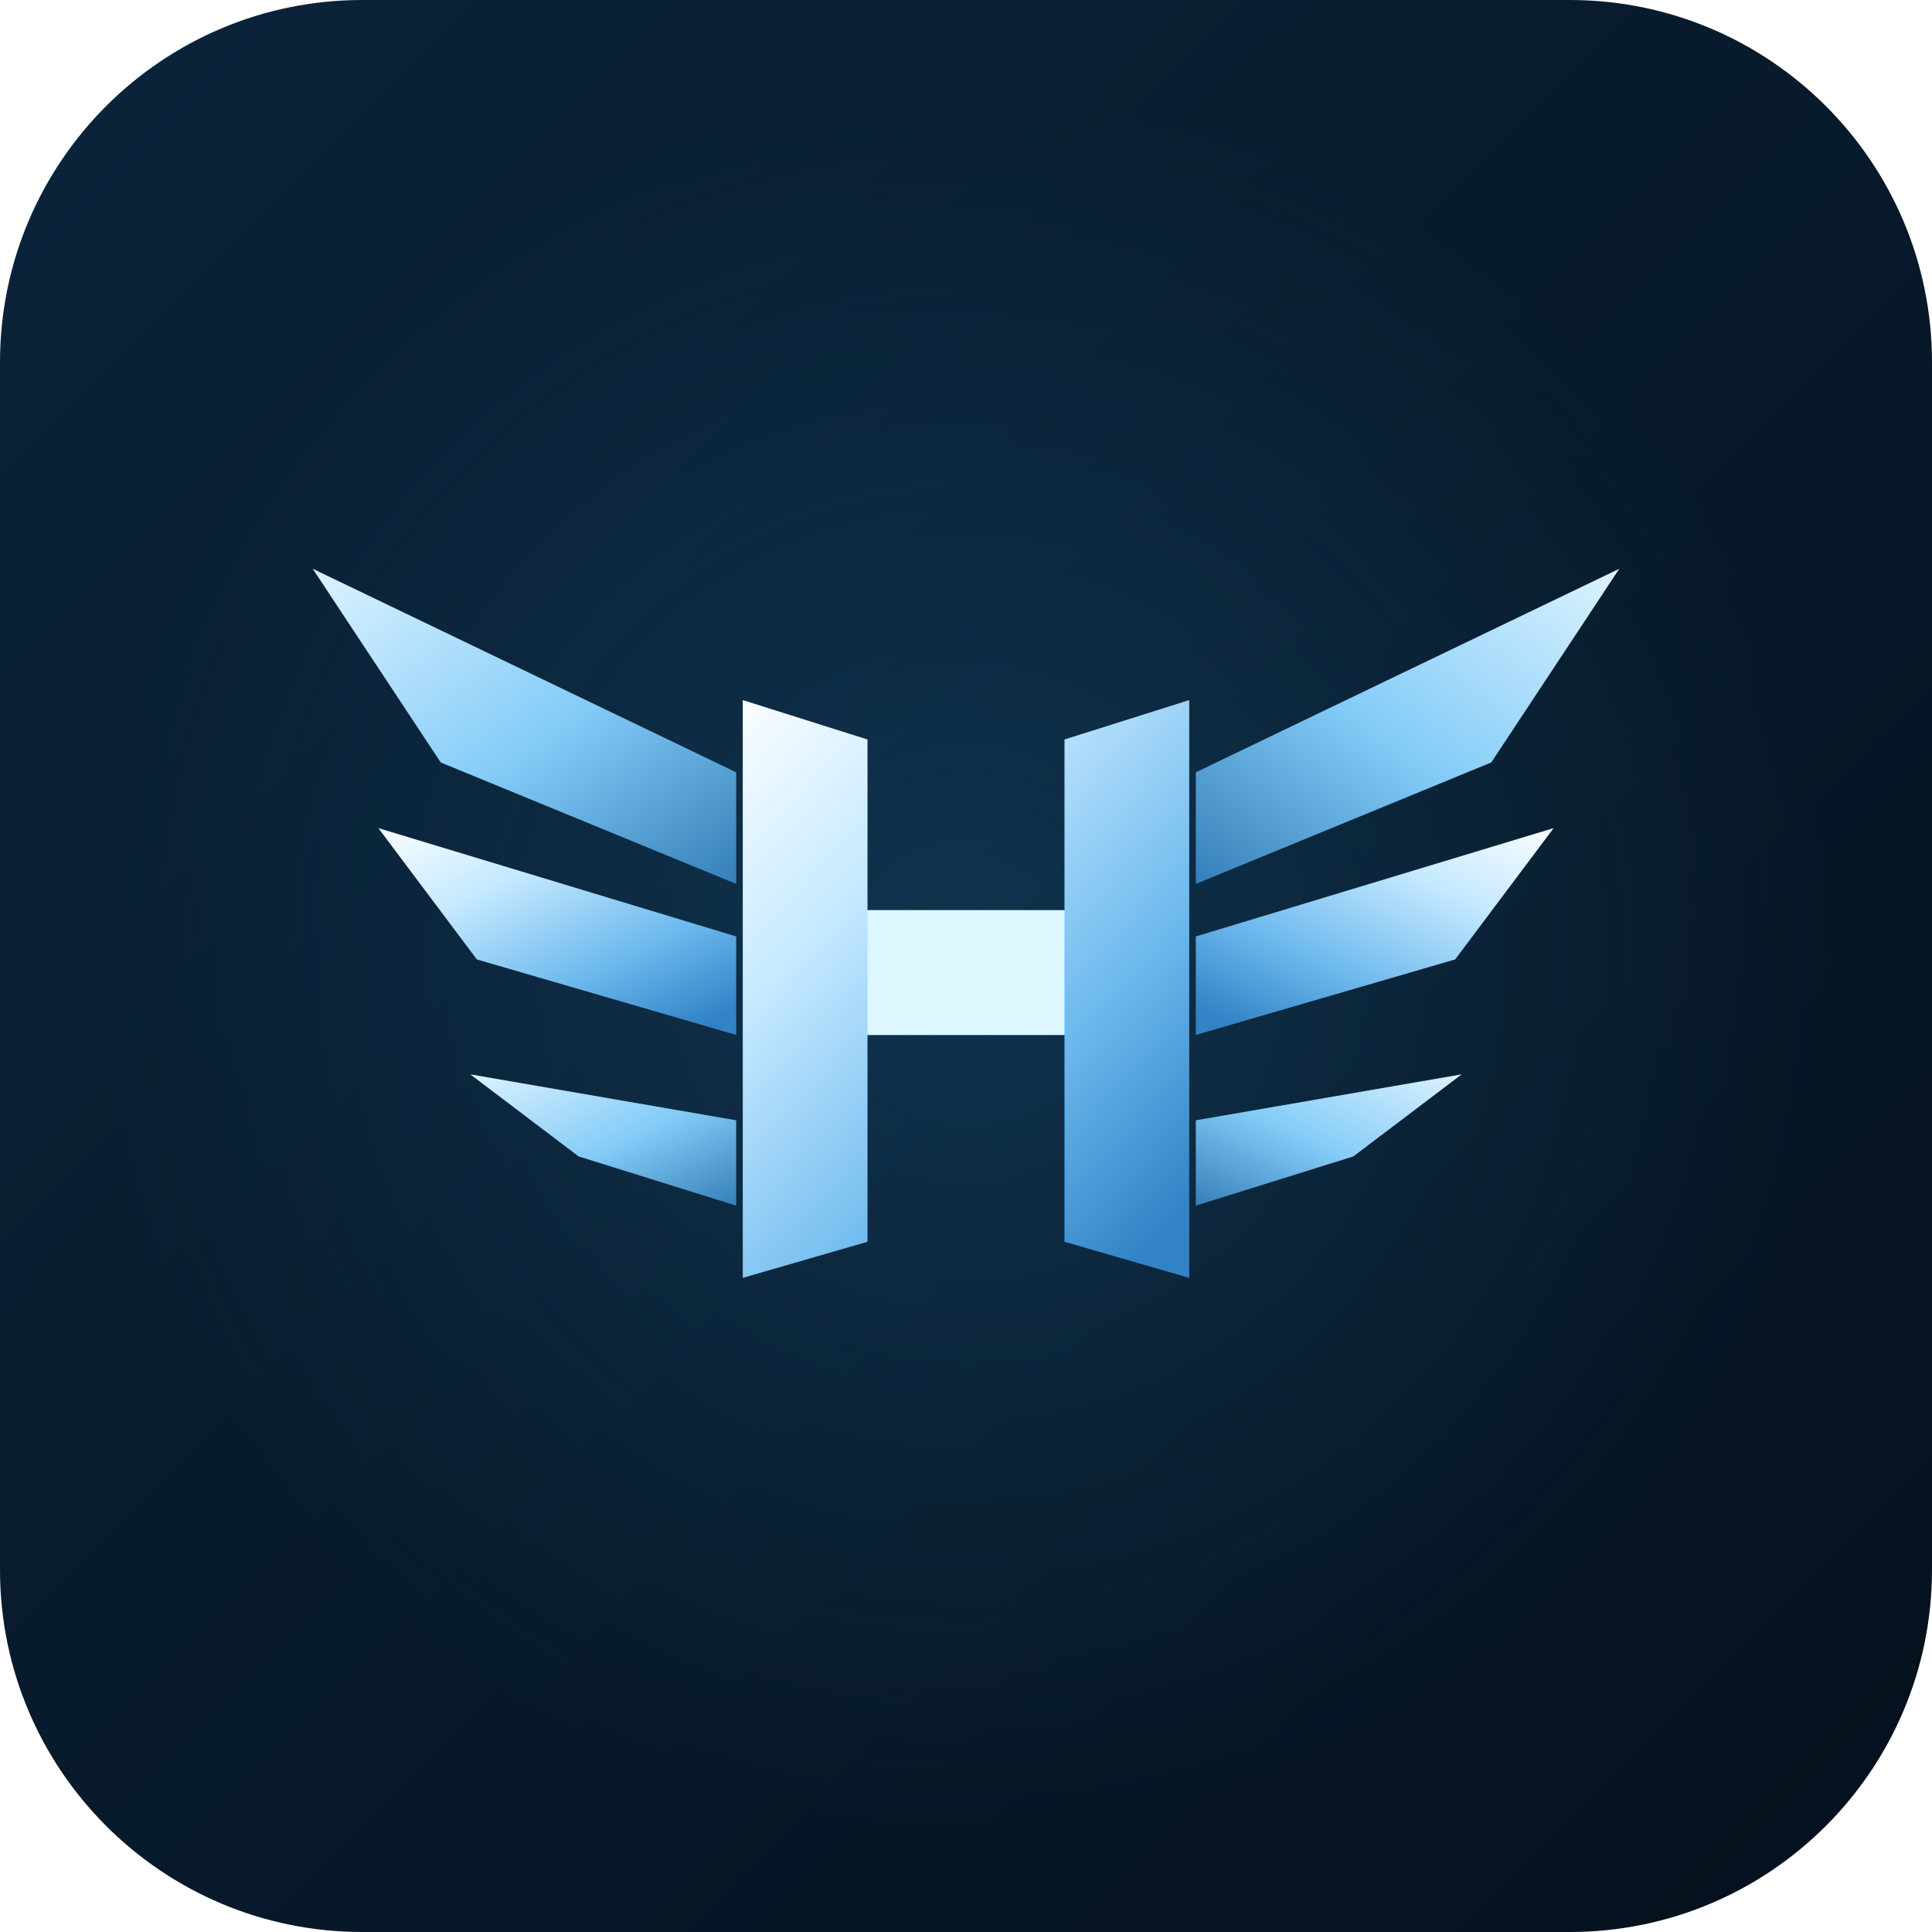
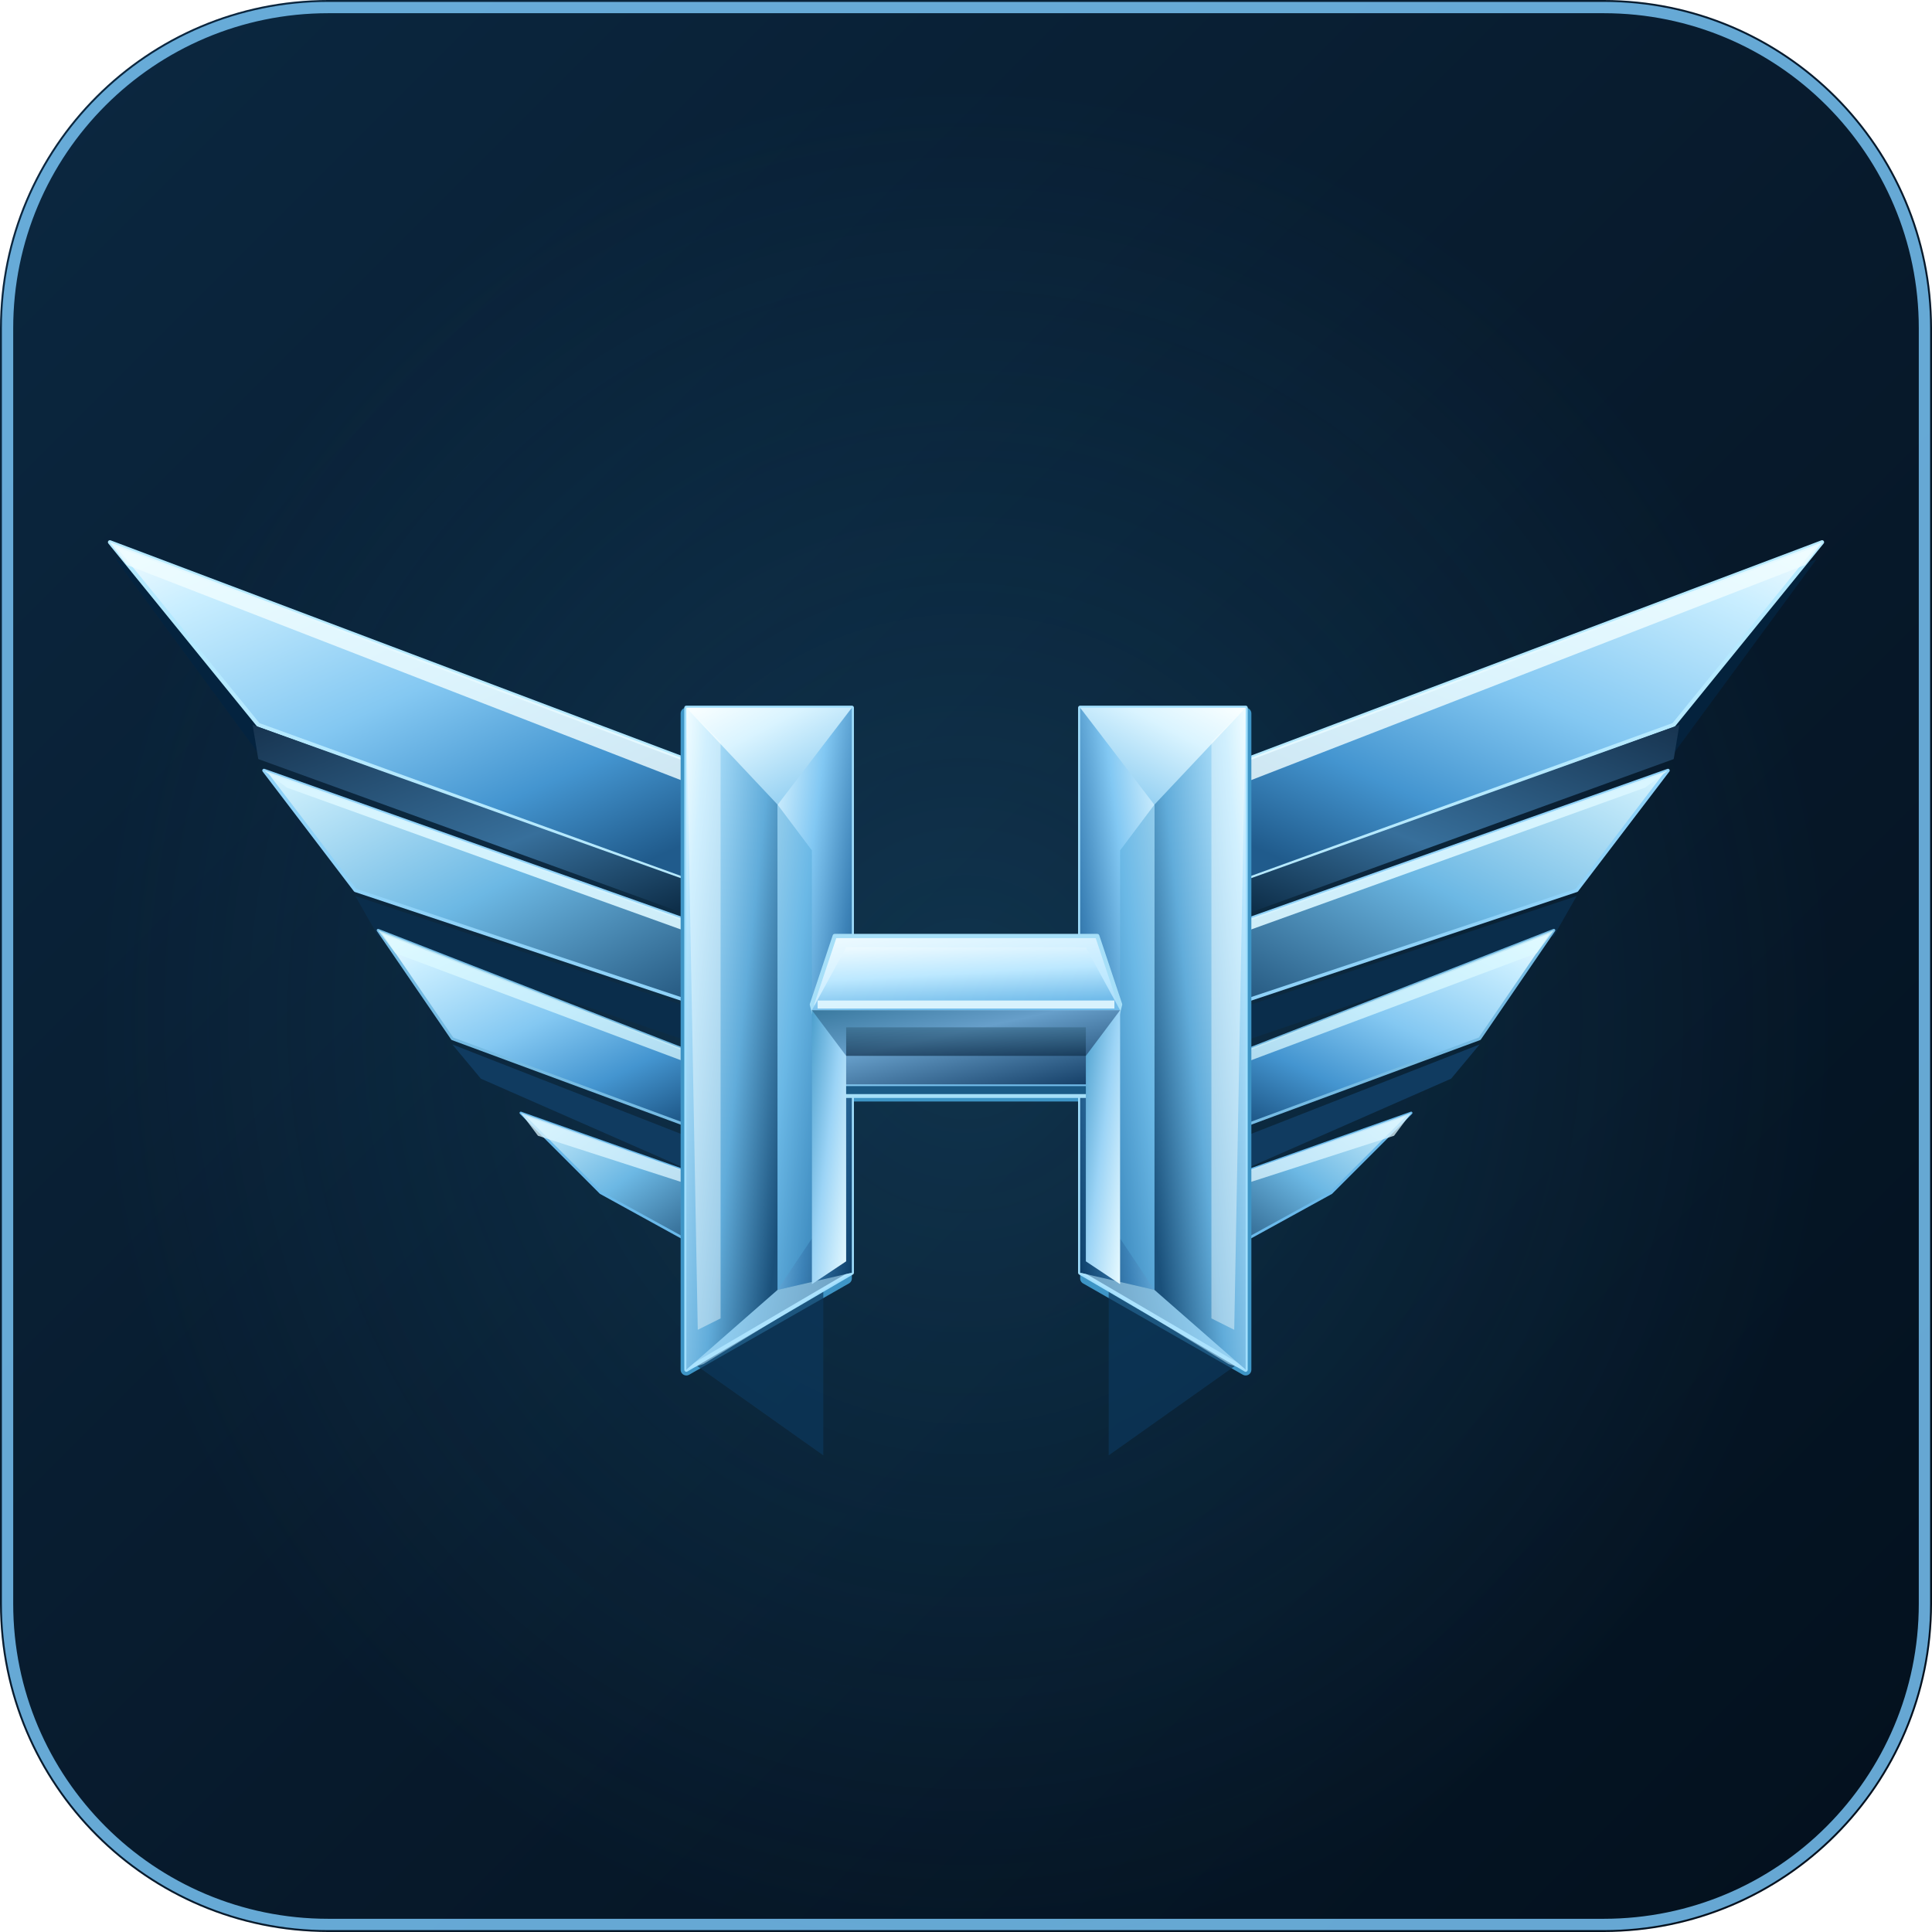
- <svg xmlns="http://www.w3.org/2000/svg" viewBox="0 0 512 512">
+ <svg xmlns="http://www.w3.org/2000/svg" viewBox="0 0 512 512" role="img" aria-label="Hermes Aero PWA">
  <defs>
-     <linearGradient id="metal" x1="0" y1="0" x2=".85" y2="1">
-       <stop stop-color="#FAFDFF" />
-       <stop offset=".32" stop-color="#C5E9FF" />
-       <stop offset=".70" stop-color="#6DB9EE" />
-       <stop offset="1" stop-color="#3283C6" />
+     <linearGradient id="wingMetal" x1="0" y1="0" x2=".78" y2="1">
+       <stop stop-color="#F6FDFF" />
+       <stop offset=".17" stop-color="#C9EEFF" />
+       <stop offset=".51" stop-color="#84C8F2" />
+       <stop offset=".78" stop-color="#4495D0" />
+       <stop offset="1" stop-color="#205B8C" />
    </linearGradient>
-     <linearGradient id="wing" x1="0" y1="0" x2="1" y2="1">
-       <stop stop-color="#DDF3FF" />
-       <stop offset=".55" stop-color="#82CBF7" />
-       <stop offset="1" stop-color="#357FB9" />
+     <linearGradient id="wingFacet" x1="0" y1="0" x2="1" y2="1">
+       <stop stop-color="#D9F6FF" />
+       <stop offset=".5" stop-color="#6CB8E4" />
+       <stop offset="1" stop-color="#1D4D74" />
    </linearGradient>
-     <linearGradient id="surface" x1="0" y1="0" x2="1" y2="1">
-       <stop stop-color="#0A243B" />
-       <stop offset="1" stop-color="#05101C" />
+     <linearGradient id="wingEdge" x1="0" y1="0" x2=".92" y2="1">
+       <stop stop-color="#173450" />
+       <stop offset=".6" stop-color="#376F9B" />
+       <stop offset="1" stop-color="#092740" />
    </linearGradient>
-     <radialGradient id="aura">
-       <stop stop-color="#267DB1" stop-opacity=".26" />
-       <stop offset="1" stop-color="#267DB1" stop-opacity="0" />
+     <linearGradient id="cap" x1="0" y1="0" x2=".9" y2="1">
+       <stop stop-color="#FBFFFF" />
+       <stop offset=".35" stop-color="#DAF4FF" />
+       <stop offset="1" stop-color="#7FC5EE" />
+     </linearGradient>
+     <linearGradient id="leftFace" x1="0" y1="0" x2="1" y2=".78">
+       <stop stop-color="#EDFBFF" />
+       <stop offset=".16" stop-color="#B5E5FE" />
+       <stop offset=".61" stop-color="#61ACDA" />
+       <stop offset="1" stop-color="#1A507A" />
+     </linearGradient>
+     <linearGradient id="rightFace" x1="0" y1="0" x2="1" y2="1">
+       <stop stop-color="#DDF5FF" />
+       <stop offset=".35" stop-color="#82C8F3" />
+       <stop offset=".65" stop-color="#3C82B7" />
+       <stop offset="1" stop-color="#0B3C66" />
+     </linearGradient>
+     <linearGradient id="innerFace" x1="0" y1="0" x2="1" y2="1">
+       <stop stop-color="#4C9FCD" />
+       <stop offset=".48" stop-color="#9CD4F6" />
+       <stop offset="1" stop-color="#E7FAFF" />
+     </linearGradient>
+     <linearGradient id="crossTop" x1="0" y1="0" x2=".28" y2="1">
+       <stop stop-color="#F0FBFF" />
+       <stop offset=".51" stop-color="#BCE8FF" />
+       <stop offset="1" stop-color="#72BCEA" />
+     </linearGradient>
+     <linearGradient id="crossFront" x1="0" y1="0" x2=".9" y2="1">
+       <stop stop-color="#39799F" />
+       <stop offset=".4" stop-color="#679FCA" />
+       <stop offset="1" stop-color="#153F67" />
+     </linearGradient>
+     <linearGradient id="crossBottom" x1="0" y1="0" x2="0" y2="1">
+       <stop stop-color="#386A8A" />
+       <stop offset="1" stop-color="#0D2B47" />
+     </linearGradient>
+     <linearGradient id="bg" x1="0" y1="0" x2="1" y2="1">
+       <stop stop-color="#0B2841" />
+       <stop offset=".45" stop-color="#081C2F" />
+       <stop offset="1" stop-color="#03101D" />
+     </linearGradient>
+     <linearGradient id="type" x1="0" y1="0" x2="0" y2="1">
+       <stop stop-color="#FFFFFF" />
+       <stop offset=".28" stop-color="#DDF5FF" />
+       <stop offset=".57" stop-color="#7BBFEE" />
+       <stop offset="1" stop-color="#498EC2" />
+     </linearGradient>
+     <radialGradient id="glow">
+       <stop stop-color="#2C8CBF" stop-opacity=".22" />
+       <stop offset="1" stop-color="#2C8CBF" stop-opacity="0" />
    </radialGradient>
  </defs>
-   <rect x="0" y="0" width="512" height="512" rx="96" fill="url(#surface)" />
-   <circle cx="256" cy="255" r="235" fill="url(#aura)" />
-   <g transform="translate(33.28 33.28) scale(0.87)">
+   <rect width="512" height="512" rx="87" fill="url(#bg)" />
+   <rect x="2" y="2" width="508" height="508" rx="85" fill="none" stroke="#7BC8FA" stroke-width="3" stroke-opacity=".82" />
+   <ellipse cx="256" cy="270" rx="235" ry="245" fill="url(#glow)" />
+   <g transform="translate(14 121) scale(1.5125)">
    <g>
-       <path d="M57 135L186 197V231L96 194Z" fill="url(#wing)" />
-       <path d="M77 214L186 247V277L107 254Z" fill="url(#metal)" />
-       <path d="M105 289L186 303V329L138 314Z" fill="url(#wing)" />
-       <g transform="translate(512 0) scale(-1 1)">
-         <path d="M57 135L186 197V231L96 194Z" fill="url(#wing)" />
-         <path d="M77 214L186 247V277L107 254Z" fill="url(#metal)" />
-         <path d="M105 289L186 303V329L138 314Z" fill="url(#wing)" />
+       <g stroke-linejoin="round">
+         <path d="M10 15 L116 55 L116 79 L35 49 Z" fill="#04233F" opacity=".85" transform="translate(1 3)" />
+         <path d="M10 15 L116 55 L116 76 L36 47 Z" fill="url(#wingMetal)" stroke="#B5E9FF" stroke-width=".7" />
+         <path d="M10 15 L116 55 L116 59 L13 19 Z" fill="#EEFCFF" opacity=".83" />
+         <path d="M35 47 L116 76 L116 82 L36 53 Z" fill="url(#wingEdge)" />
+         <path d="M37 55 L116 83 L116 97 L53 76 Z" fill="url(#wingFacet)" stroke="#8FD2F8" stroke-width=".6" />
+         <path d="M37 55 L116 83 L116 85 L41 58 Z" fill="#DAF6FF" opacity=".92" />
+         <path d="M53 77 L116 98 L116 104 L57 84 Z" fill="#0A2D4B" />
+         <path d="M57 83 L116 106 L116 119 L70 102 Z" fill="url(#wingMetal)" stroke="#75BBE3" stroke-width=".5" />
+         <path d="M57 83 L116 106 L116 108 L60 87 Z" fill="#DCFAFF" opacity=".73" />
+         <path d="M70 103 L116 121 L116 127 L75 109 Z" fill="#103B60" />
+         <path d="M82 115 L116 127 L116 140 L96 129 Z" fill="url(#wingFacet)" stroke="#6AB9EA" stroke-width=".45" />
+         <path d="M82 115 L116 127 L116 129 L85 119 Z" fill="#DDF6FF" opacity=".76" />
      </g>
-       <path d="M188 175L226 187V239H286V187L324 175V351L286 340V277H226V340L188 351Z" fill="url(#metal)" />
-       <path d="M226 239H286V277H226Z" fill="#DDF7FF" />
+       <g transform="translate(320 0) scale(-1 1)">
+         <g stroke-linejoin="round">
+           <path d="M10 15 L116 55 L116 79 L35 49 Z" fill="#04233F" opacity=".85" transform="translate(1 3)" />
+           <path d="M10 15 L116 55 L116 76 L36 47 Z" fill="url(#wingMetal)" stroke="#B5E9FF" stroke-width=".7" />
+           <path d="M10 15 L116 55 L116 59 L13 19 Z" fill="#EEFCFF" opacity=".83" />
+           <path d="M35 47 L116 76 L116 82 L36 53 Z" fill="url(#wingEdge)" />
+           <path d="M37 55 L116 83 L116 97 L53 76 Z" fill="url(#wingFacet)" stroke="#8FD2F8" stroke-width=".6" />
+           <path d="M37 55 L116 83 L116 85 L41 58 Z" fill="#DAF6FF" opacity=".92" />
+           <path d="M53 77 L116 98 L116 104 L57 84 Z" fill="#0A2D4B" />
+           <path d="M57 83 L116 106 L116 119 L70 102 Z" fill="url(#wingMetal)" stroke="#75BBE3" stroke-width=".5" />
+           <path d="M57 83 L116 106 L116 108 L60 87 Z" fill="#DCFAFF" opacity=".73" />
+           <path d="M70 103 L116 121 L116 127 L75 109 Z" fill="#103B60" />
+           <path d="M82 115 L116 127 L116 140 L96 129 Z" fill="url(#wingFacet)" stroke="#6AB9EA" stroke-width=".45" />
+           <path d="M82 115 L116 127 L116 129 L85 119 Z" fill="#DDF6FF" opacity=".76" />
+         </g>
+       </g>
+       <g stroke-linejoin="round">
+         <path d="M111 45 L139 45 L139 86 L181 86 L181 45 L209 45 L209 160 L181 144 L181 112 L139 112 L139 144 L111 160 Z" fill="#082A47" stroke="#3E95C6" stroke-width="2" />
+         <path d="M111 158 L135 175 L135 144 Z" fill="#0C385C" opacity=".68" />
+         <path d="M209 158 L185 175 L185 144 Z" fill="#0C385C" opacity=".68" />
+         <path d="M111 44 L140 44 L140 143 L111 160 Z" fill="url(#leftFace)" stroke="#A1DFFD" stroke-width=".72" />
+         <path d="M111 44 L127 59 L127 146 L111 160 Z" fill="url(#leftFace)" />
+         <path d="M127 59 L140 44 L140 143 L127 146 Z" fill="url(#rightFace)" />
+         <path d="M111 44 L140 44 L127 61 Z" fill="url(#cap)" />
+         <path d="M111 44 L113 153 L117 151 L117 50 Z" fill="#F8FFFF" opacity=".42" />
+         <path d="M127 61 L133 69 L133 137 L127 146 Z" fill="#4FA6D7" opacity=".45" />
+         <path d="M111 160 L127 146 L140 143 L114 159 Z" fill="#B4E5FF" opacity=".55" />
+         <g transform="translate(320 0) scale(-1 1)">
+           <path d="M111 44 L140 44 L140 143 L111 160 Z" fill="url(#leftFace)" stroke="#A1DFFD" stroke-width=".72" />
+           <path d="M111 44 L127 59 L127 146 L111 160 Z" fill="url(#leftFace)" />
+           <path d="M127 59 L140 44 L140 143 L127 146 Z" fill="url(#rightFace)" />
+           <path d="M111 44 L140 44 L127 61 Z" fill="url(#cap)" />
+           <path d="M111 44 L113 153 L117 151 L117 50 Z" fill="#F8FFFF" opacity=".42" />
+           <path d="M127 61 L133 69 L133 137 L127 146 Z" fill="#4FA6D7" opacity=".45" />
+           <path d="M111 160 L127 146 L140 143 L114 159 Z" fill="#B4E5FF" opacity=".55" />
+         </g>
+         <path d="M137 84 L183 84 L187 96 L183 112 L137 112 L133 96 Z" fill="url(#crossTop)" stroke="#A6DFF8" stroke-width=".75" />
+         <path d="M139 86 L181 86 L187 97 L133 97 Z" fill="url(#crossTop)" />
+         <path d="M133 97 L187 97 L183 110 L137 110 Z" fill="url(#crossFront)" />
+         <path d="M139 100 L181 100 L181 105 L139 105 Z" fill="url(#crossBottom)" opacity=".67" />
+         <path d="M133 97 L139 105 L139 141 L133 145 Z" fill="url(#innerFace)" />
+         <path d="M187 97 L181 105 L181 141 L187 145 Z" fill="url(#innerFace)" />
+         <path d="M134 96 L186 96" stroke="#E3F8FF" stroke-width="1.4" opacity=".9" />
+         <path d="M139 111 H181" stroke="#1B5B87" stroke-width="1.4" />
+       </g>
    </g>
  </g>
</svg>
